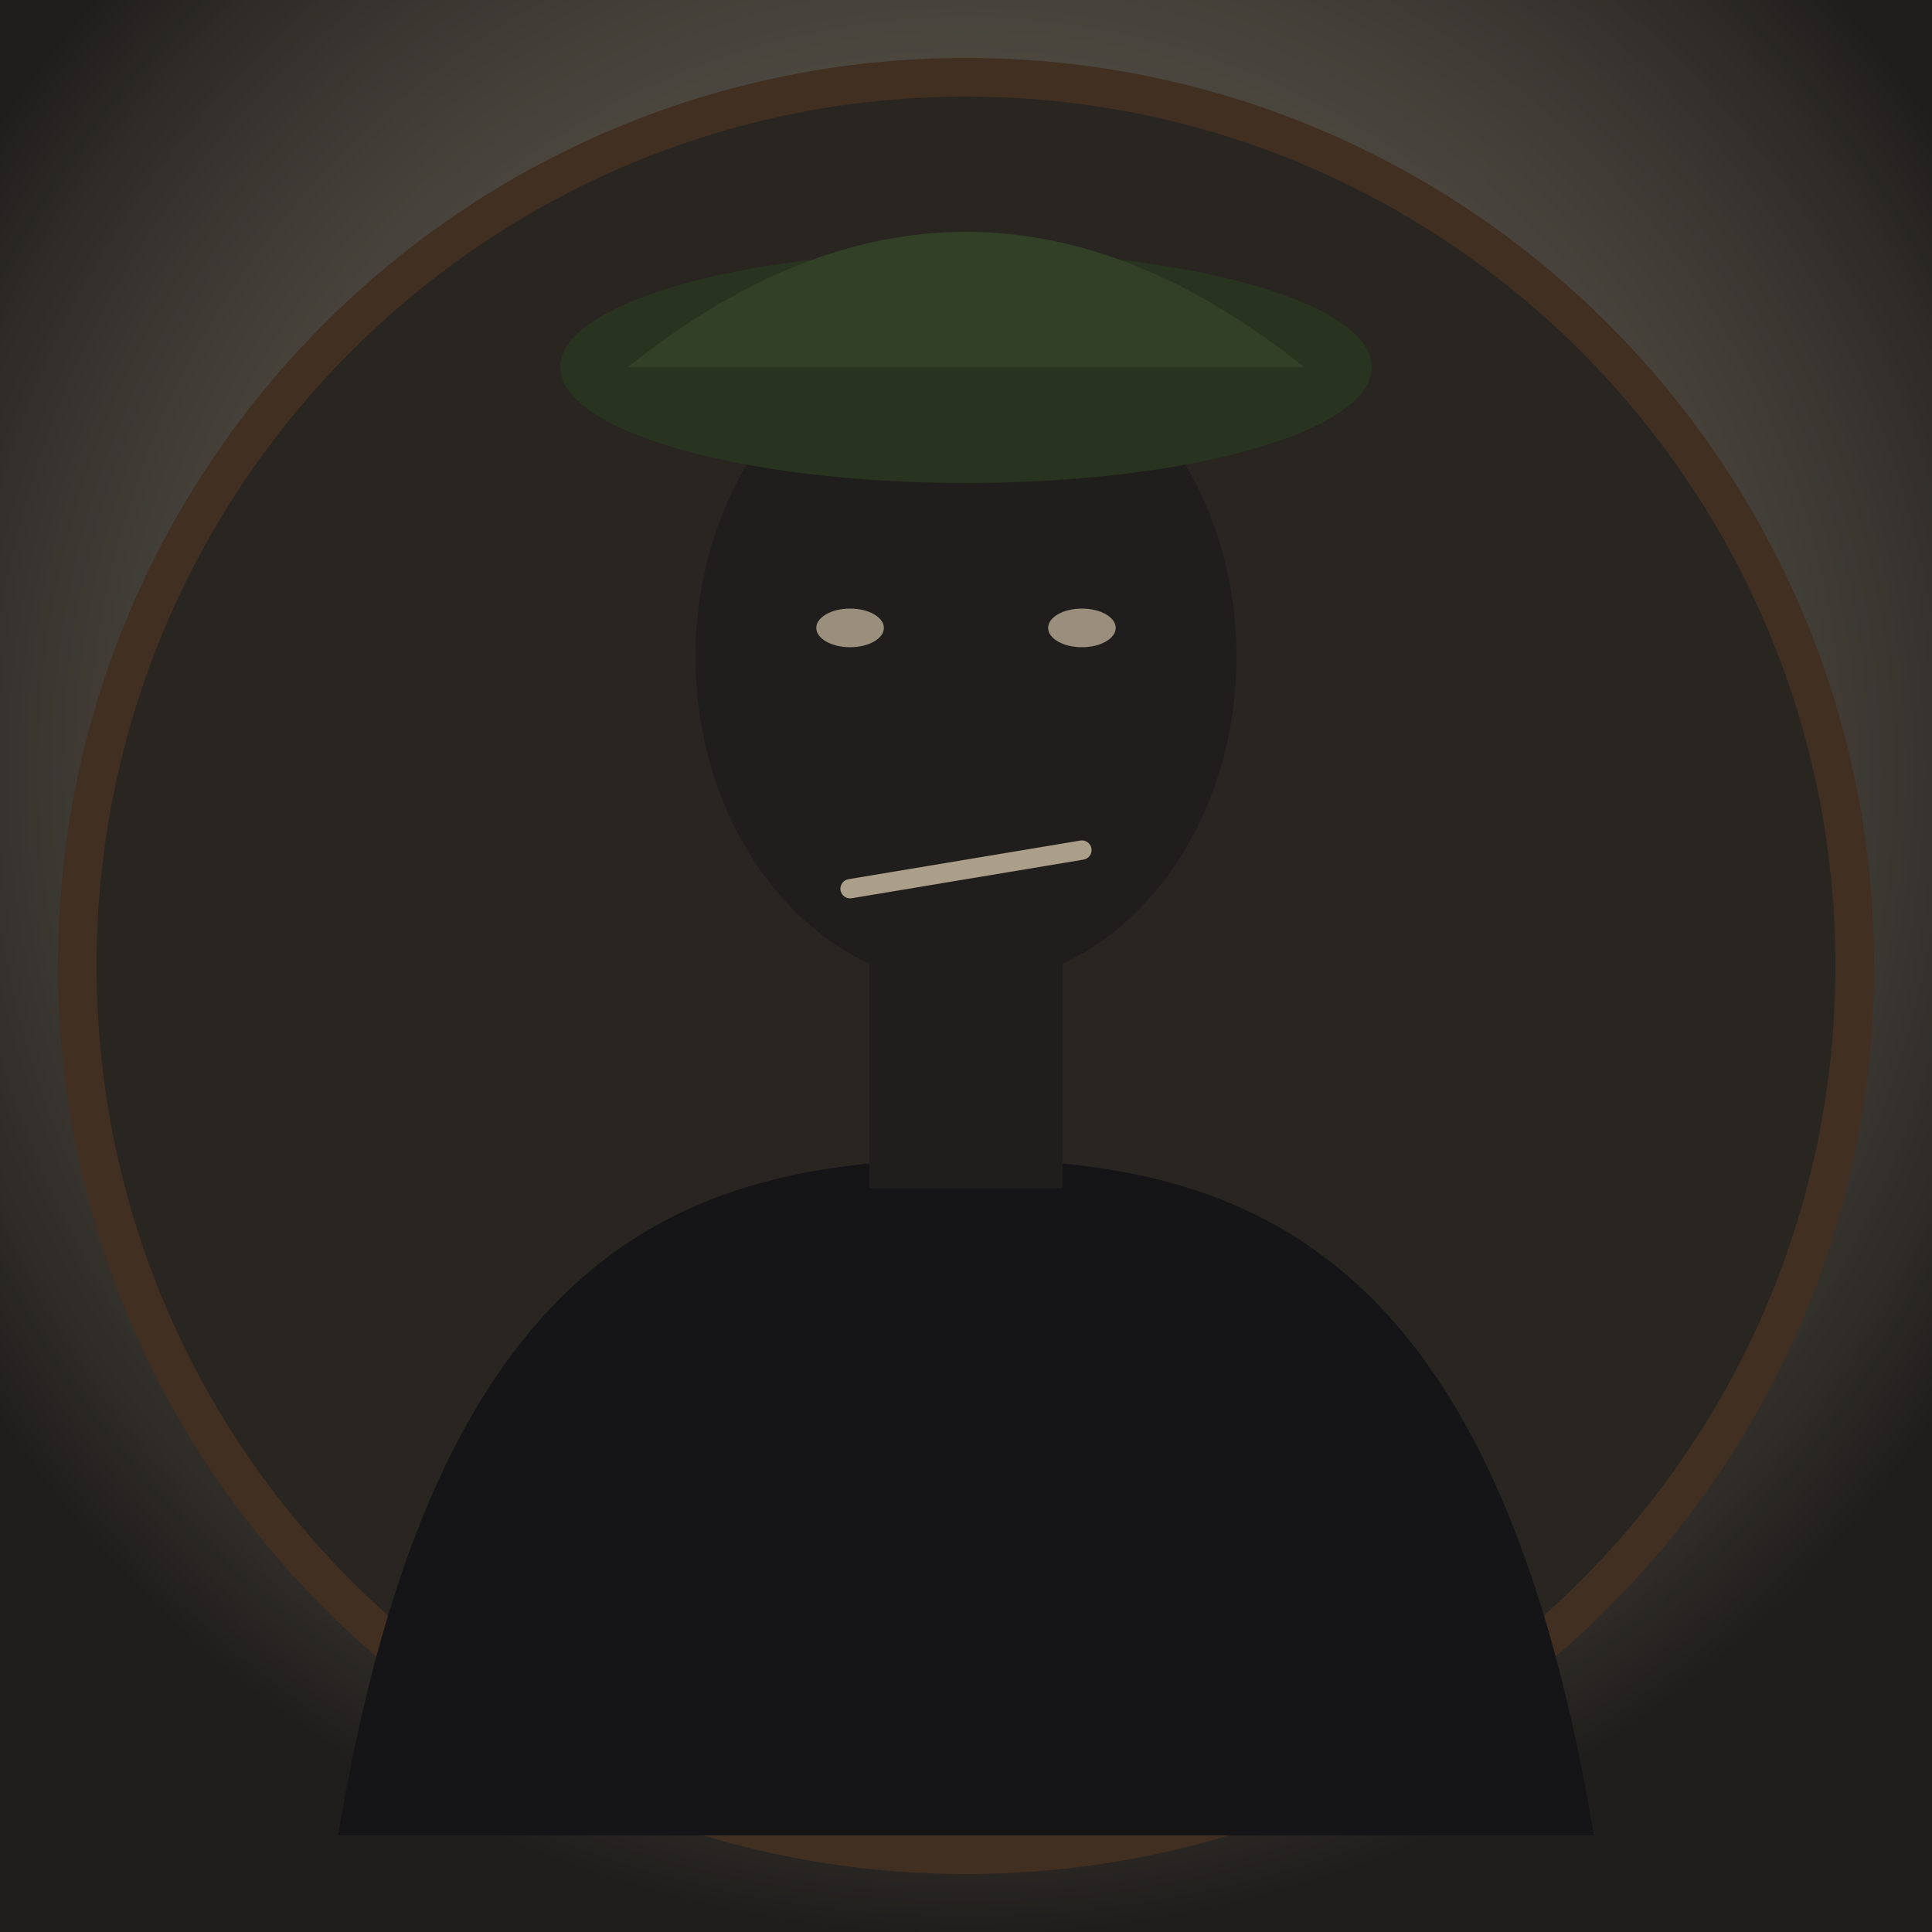
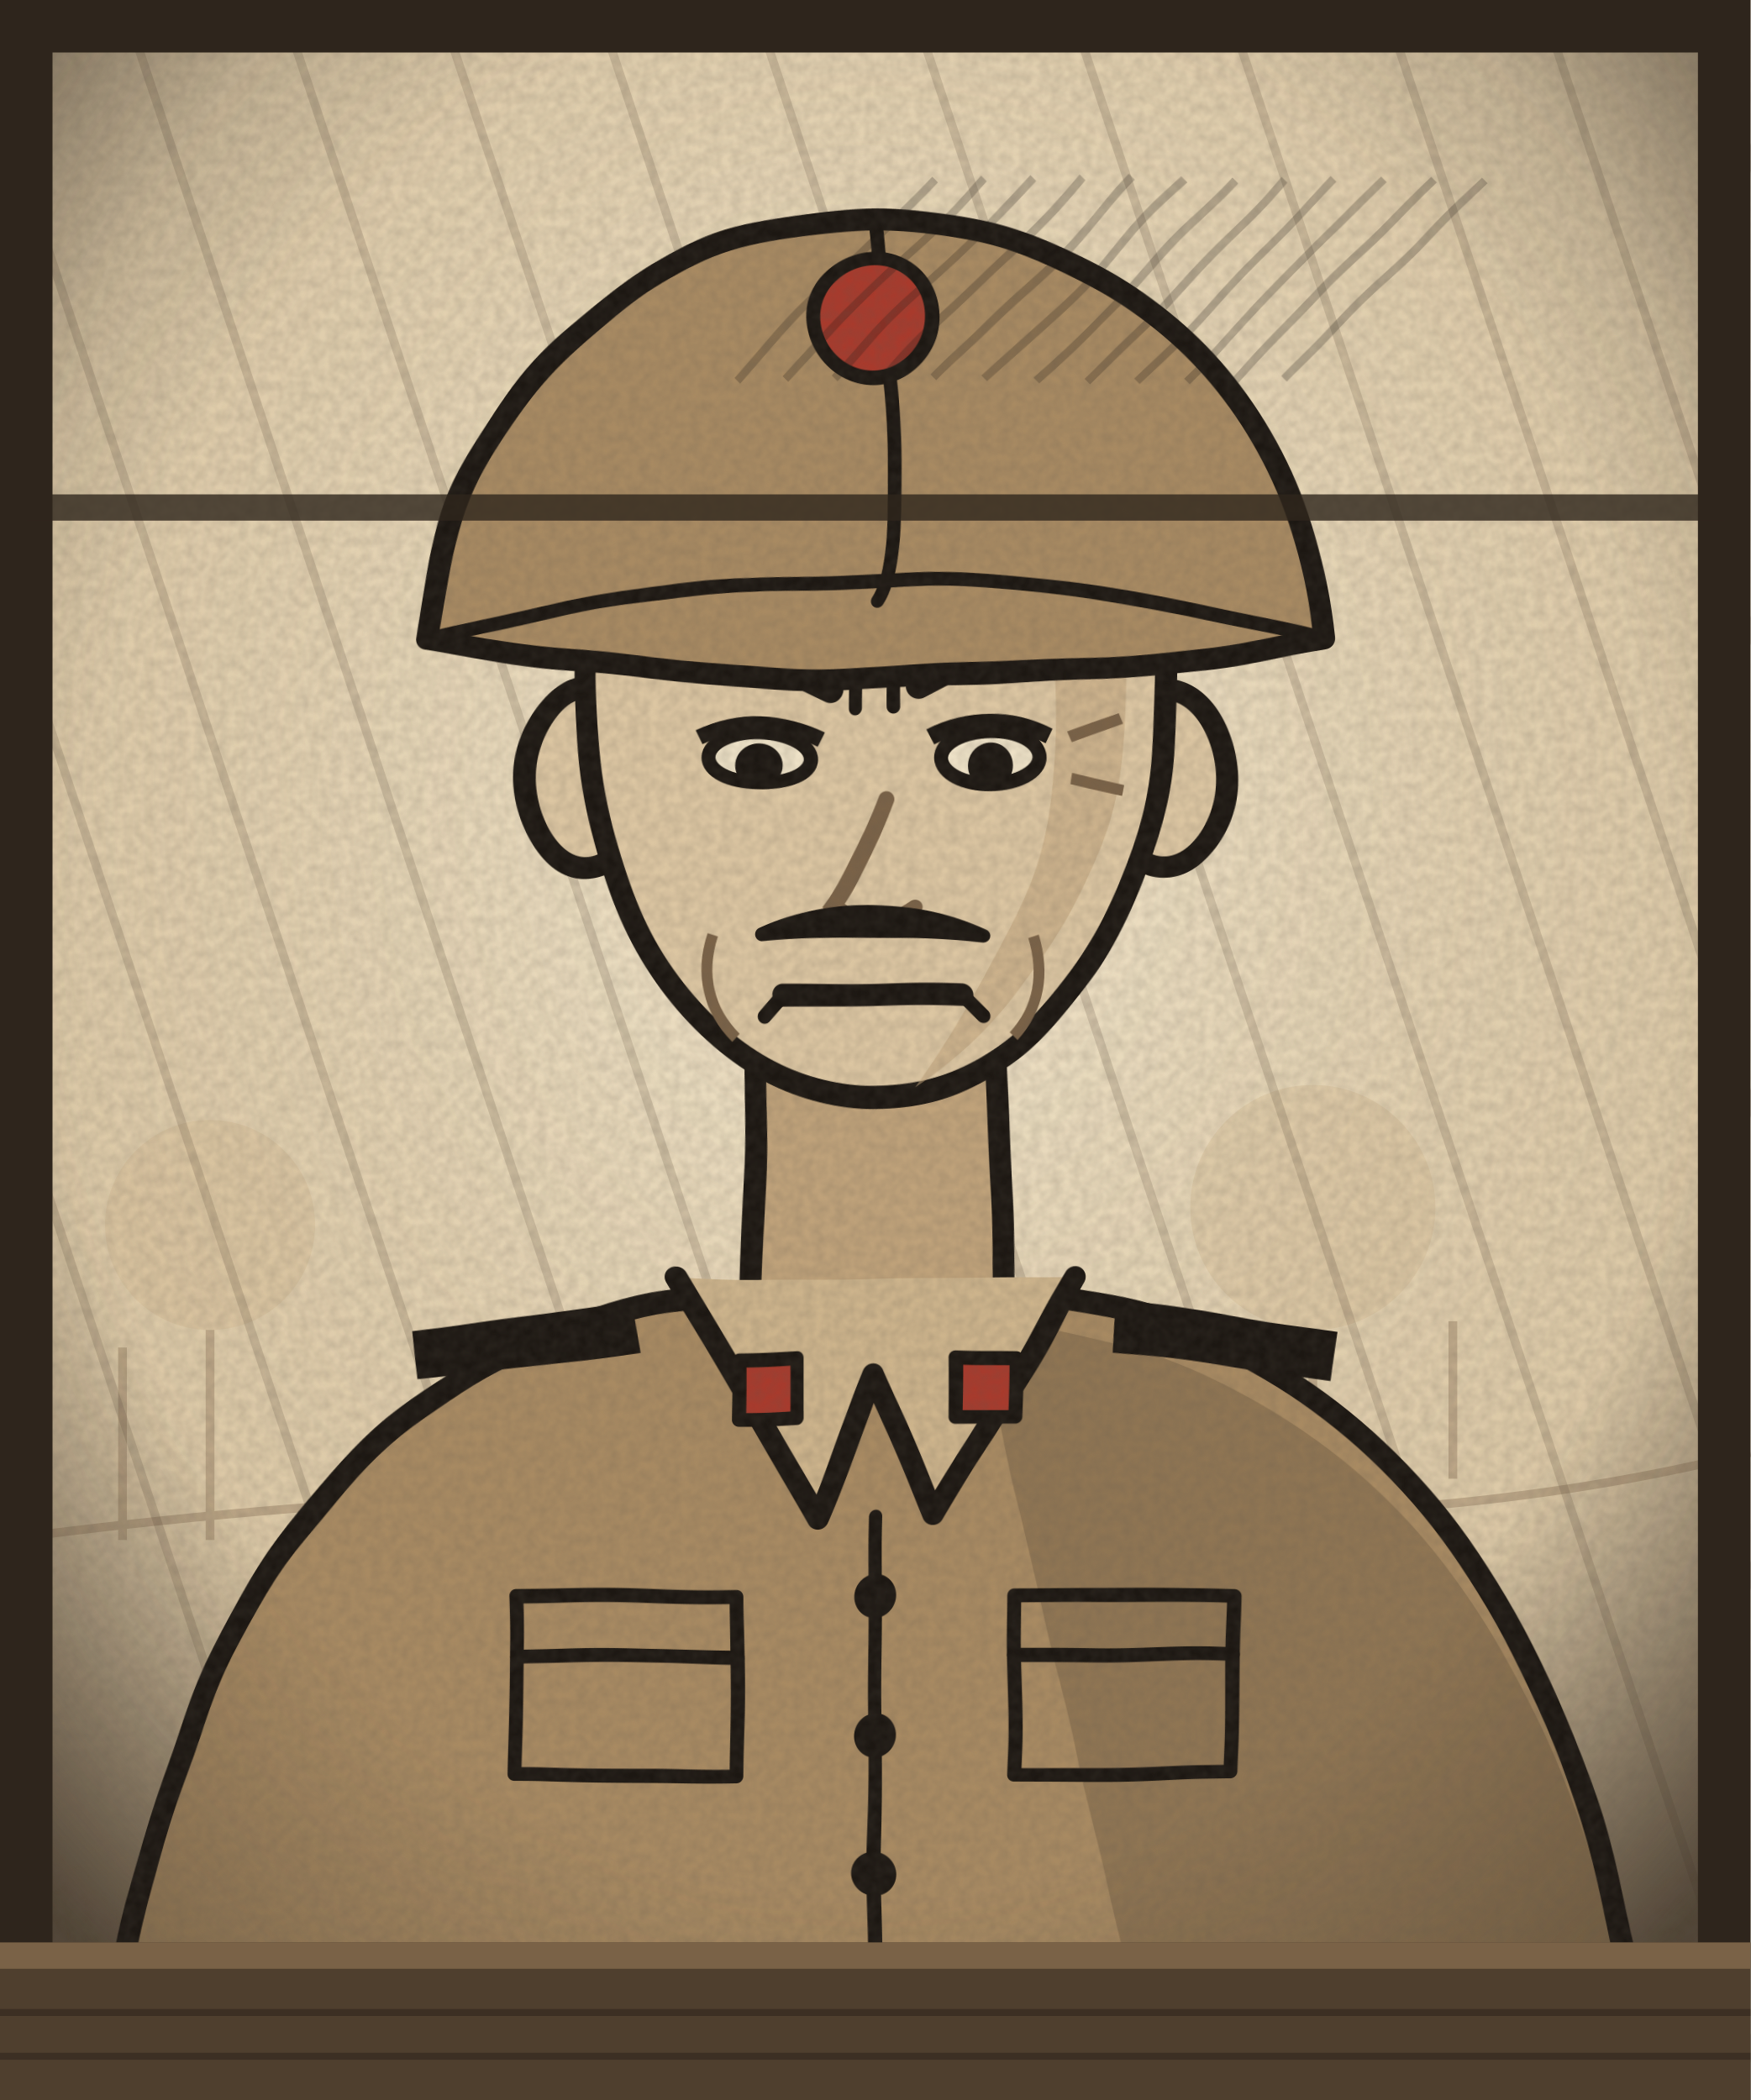
- <svg xmlns="http://www.w3.org/2000/svg" viewBox="0 0 200 200" width="100%" height="100%">
+ <svg xmlns="http://www.w3.org/2000/svg" viewBox="0 0 200 240" width="200" height="240">
  <defs>
-     <radialGradient id="frost" cx="50%" cy="40%" r="60%">
-       <stop offset="0%" stop-color="#E8D8BA" stop-opacity="0.3" />
-       <stop offset="100%" stop-color="#242220" stop-opacity="0.9" />
+     <radialGradient id="kinh" cx="50%" cy="38%" r="70%">
+       <stop offset="0%" stop-color="#f6ecd4" stop-opacity="0.9" />
+       <stop offset="70%" stop-color="#cdb48c" stop-opacity="0.55" />
+       <stop offset="100%" stop-color="#4f3f2e" stop-opacity="0.85" />
    </radialGradient>
-     <filter id="blurFilter">
-       <feGaussianBlur stdDeviation="1.5" />
+     <filter id="hat" x="0" y="0" width="100%" height="100%">
+       <feTurbulence type="fractalNoise" baseFrequency="0.85" numOctaves="2" seed="109" />
+       <feColorMatrix values="0 0 0 0 0.11  0 0 0 0 0.09  0 0 0 0 0.07  0 0 0 0.55 -0.12" />
+       <feComposite in2="SourceGraphic" operator="in" />
    </filter>
+     <filter id="net" x="-5%" y="-5%" width="110%" height="110%">
+       <feTurbulence type="fractalNoise" baseFrequency="0.04" numOctaves="2" seed="3" result="n" />
+       <feDisplacementMap in="SourceGraphic" in2="n" scale="1.6" />
+     </filter>
+     <radialGradient id="toi" cx="50%" cy="45%" r="75%">
+       <stop offset="60%" stop-color="#1c1712" stop-opacity="0" />
+       <stop offset="100%" stop-color="#1c1712" stop-opacity="0.45" />
+     </radialGradient>
  </defs>
-   <rect width="200" height="200" fill="#1F1E1D" />
-   <rect width="200" height="200" fill="url(#frost)" />
-   <circle cx="100" cy="100" r="92" fill="#2E2B27" stroke="#4A3525" stroke-width="4" />
-   <path d="M35,190 C45,130 70,120 100,120 C130,120 155,130 165,190 Z" fill="#18181B" />
-   <rect x="90" y="95" width="20" height="28" fill="#242220" />
-   <ellipse cx="100" cy="68" rx="28" ry="34" fill="#242220" />
-   <ellipse cx="88" cy="65" rx="3.5" ry="2" fill="#E8D8BA" opacity="0.7" />
-   <ellipse cx="112" cy="65" rx="3.5" ry="2" fill="#E8D8BA" opacity="0.7" />
-   <path d="M88,92 L112,88" stroke="#E8D8BA" stroke-width="2" fill="none" opacity="0.8" stroke-linecap="round" />
-   <ellipse cx="100" cy="38" rx="42" ry="12" fill="#2D3B23" />
-   <path d="M65,38 Q100,10 135,38 Z" fill="#38492C" />
-   <rect width="200" height="200" fill="black" opacity="0.12" style="mix-blend-mode: multiply;" />
+   <rect width="200" height="240" fill="#efe3c8" />
+   <rect width="200" height="240" fill="url(#kinh)" />
+   <g opacity="0.35" stroke="#7a6247" stroke-width="1">
+     <path d="M0 176 Q60 168 110 172 T200 166" fill="none" />
+     <path d="M14 176 v-22 M24 176 v-30 M150 170 v-26 M166 169 v-18" />
+     <circle cx="24" cy="140" r="12" fill="#cdb48c" stroke="none" />
+     <circle cx="150" cy="138" r="14" fill="#cdb48c" stroke="none" />
+   </g>
+   <g stroke="#4f3f2e" stroke-width="1" opacity="0.18">
+     <line x1="-40" y1="0" x2="40" y2="240" />
+     <line x1="-22" y1="0" x2="58" y2="240" />
+     <line x1="-4" y1="0" x2="76" y2="240" />
+     <line x1="14" y1="0" x2="94" y2="240" />
+     <line x1="32" y1="0" x2="112" y2="240" />
+     <line x1="50" y1="0" x2="130" y2="240" />
+     <line x1="68" y1="0" x2="148" y2="240" />
+     <line x1="86" y1="0" x2="166" y2="240" />
+     <line x1="104" y1="0" x2="184" y2="240" />
+     <line x1="122" y1="0" x2="202" y2="240" />
+     <line x1="140" y1="0" x2="220" y2="240" />
+     <line x1="158" y1="0" x2="238" y2="240" />
+     <line x1="176" y1="0" x2="256" y2="240" />
+     <line x1="194" y1="0" x2="274" y2="240" />
+     <line x1="212" y1="0" x2="292" y2="240" />
+     <line x1="230" y1="0" x2="310" y2="240" />
+   </g>
+   <g filter="url(#net)">
+     <g transform="translate(0 6) translate(100 222) scale(1.14) translate(-100 -222)">
+       <path d="M88 124 L87 156 L113 156 L112 124 Z" fill="#bfa27a" stroke="#1c1712" stroke-width="2.2" stroke-linejoin="round" stroke-linecap="round" />
+       <path d="M22 240 C26 182 52 156 82 152           L118 152 C148 156 174 182 178 240 Z" fill="#a88a62" stroke="#1c1712" stroke-width="2.2" stroke-linejoin="round" stroke-linecap="round" />
+       <path d="M110 154 C148 158 172 184 178 240 L130 240 Z" fill="#1c1712" opacity="0.18" />
+       <path d="M80 150 L94 174 L100 160 L106 174 L120 150" fill="#cdb48c" stroke="#1c1712" stroke-width="2.2" stroke-linejoin="round" stroke-linecap="round" />
+       <path d="M54 158 l22 -3 M146 158 l-22 -3" stroke="#1c1712" stroke-width="5" />
+       <rect x="86" y="158" width="6" height="6" fill="#a83a2c" stroke="#1c1712" stroke-width="1.4" stroke-linejoin="round" stroke-linecap="round" />
+       <rect x="108" y="158" width="6" height="6" fill="#a83a2c" stroke="#1c1712" stroke-width="1.4" stroke-linejoin="round" stroke-linecap="round" />
+       <rect x="64" y="182" width="22" height="18" fill="none" stroke="#1c1712" stroke-width="1.4" stroke-linejoin="round" stroke-linecap="round" />
+       <path d="M64 188 H86" stroke="#1c1712" stroke-width="1.4" stroke-linejoin="round" stroke-linecap="round" />
+       <rect x="114" y="182" width="22" height="18" fill="none" stroke="#1c1712" stroke-width="1.4" stroke-linejoin="round" stroke-linecap="round" />
+       <path d="M114 188 H136" stroke="#1c1712" stroke-width="1.4" stroke-linejoin="round" stroke-linecap="round" />
+       <line x1="100" y1="174" x2="100" y2="240" stroke="#1c1712" stroke-width="1.4" stroke-linejoin="round" stroke-linecap="round" />
+       <circle cx="100" cy="182" r="2.2" fill="#1c1712" />
+       <circle cx="100" cy="196" r="2.2" fill="#1c1712" />
+       <circle cx="100" cy="210" r="2.2" fill="#1c1712" />
+       <circle cx="100" cy="224" r="2.2" fill="#1c1712" />
+       <g transform="rotate(0 100 136)">
+         <ellipse cx="71" cy="100" rx="6" ry="9" fill="#dcc6a2" stroke="#1c1712" stroke-width="2.2" stroke-linejoin="round" stroke-linecap="round" />
+         <ellipse cx="129" cy="100" rx="6" ry="9" fill="#dcc6a2" stroke="#1c1712" stroke-width="2.2" stroke-linejoin="round" stroke-linecap="round" />
+         <path d="M71 90 C71 56 129 56 129 90 C129 117.6 114.5 132 100 132 C85.5 132 71 117.6 71 90 Z" fill="#dcc6a2" stroke="#1c1712" stroke-width="2.2" stroke-linejoin="round" stroke-linecap="round" />
+         <path d="M110.15 66 C131 70 131 114 104 131 C120.3 110.4 123.2 86 110.15 66 Z" fill="#bfa27a" opacity="0.55" />
+         <path d="M81.4 84 L95.4 91" fill="none" stroke="#1c1712" stroke-width="2.6" stroke-linecap="round" />
+         <path d="M104.6 91 L118.6 84" fill="none" stroke="#1c1712" stroke-width="2.6" stroke-linecap="round" />
+         <path d="M98 88 v5 M102 88 v5" stroke="#1c1712" stroke-width="1.4" stroke-linejoin="round" stroke-linecap="round" />
+         <ellipse cx="88.4" cy="98" rx="5" ry="2.64" fill="#efe3c8" stroke="#1c1712" stroke-width="1.4" stroke-linejoin="round" stroke-linecap="round" />
+         <circle cx="88.4" cy="98.8" r="2.3" fill="#1c1712" />
+         <path d="M82.4 95.96 Q88.4 92.96 94.4 95.96" fill="none" stroke="#1c1712" stroke-width="1.6" />
+         <ellipse cx="111.6" cy="98" rx="5" ry="2.64" fill="#efe3c8" stroke="#1c1712" stroke-width="1.4" stroke-linejoin="round" stroke-linecap="round" />
+         <circle cx="111.6" cy="98.8" r="2.3" fill="#1c1712" />
+         <path d="M105.6 95.96 Q111.6 92.96 117.6 95.96" fill="none" stroke="#1c1712" stroke-width="1.6" />
+         <path d="M101 102 q-3 8 -5 11 q4 3 8 0" fill="none" stroke="#7a6247" stroke-width="1.6" stroke-linecap="round" />
+         <path d="M91 122 L109 122" stroke="#1c1712" stroke-width="2.2" stroke-linejoin="round" stroke-linecap="round" />
+         <path d="M91 122 l-2 2 M109 122 l2 2" stroke="#1c1712" stroke-width="1.4" stroke-linejoin="round" stroke-linecap="round" />
+         <path d="M89 116 Q100 111 111 116 Q100 115 89 116 Z" fill="#1c1712" stroke="#1c1712" stroke-width="1.4" stroke-linejoin="round" stroke-linecap="round" />
+         <path d="M92 78 q8 -2 16 0 M84 116 q-2 6 2 10 M116 116 q2 6 -2 10 M119.6 96 l5 -2 M119.6 100 l5 1" fill="none" stroke="#7a6247" stroke-width="1.1" />
+         <path d="M55 86 C61 30 139 30 145 86 Q100 94 55 86 Z" fill="#a88a62" stroke="#1c1712" stroke-width="2.2" stroke-linejoin="round" stroke-linecap="round" />
+         <path d="M55 86 Q100 74 145 86" fill="none" stroke="#1c1712" stroke-width="1.4" stroke-linejoin="round" stroke-linecap="round" />
+         <path d="M100 44 Q104 76 100 82" fill="none" stroke="#1c1712" stroke-width="1.4" stroke-linejoin="round" stroke-linecap="round" />
+         <circle cx="100" cy="54" r="6" fill="#a83a2c" stroke="#1c1712" stroke-width="1.4" stroke-linejoin="round" stroke-linecap="round" />
+         <g stroke="#1c1712" stroke-width="0.8" opacity="0.25">
+           <line x1="86" y1="60" x2="106" y2="40" />
+           <line x1="91" y1="60" x2="111" y2="40" />
+           <line x1="96" y1="60" x2="116" y2="40" />
+           <line x1="101" y1="60" x2="121" y2="40" />
+           <line x1="106" y1="60" x2="126" y2="40" />
+           <line x1="111" y1="60" x2="131" y2="40" />
+           <line x1="116" y1="60" x2="136" y2="40" />
+           <line x1="121" y1="60" x2="141" y2="40" />
+           <line x1="126" y1="60" x2="146" y2="40" />
+           <line x1="131" y1="60" x2="151" y2="40" />
+           <line x1="136" y1="60" x2="156" y2="40" />
+           <line x1="141" y1="60" x2="161" y2="40" />
+         </g>
+       </g>
+     </g>
+   </g>
+   <rect width="200" height="240" fill="url(#toi)" />
+   <rect width="200" height="240" fill="#000" filter="url(#hat)" opacity="0.5" />
+   <rect x="3" y="3" width="194" height="234" fill="none" stroke="#2e251c" stroke-width="6" />
+   <line x1="3" y1="58" x2="197" y2="58" stroke="#2e251c" stroke-width="3" opacity="0.8" />
+   <rect x="0" y="222" width="200" height="18" fill="#4f3f2e" />
+   <rect x="0" y="222" width="200" height="3" fill="#7a6247" />
+   <path d="M0 230 H200 M0 235 H200" stroke="#2e251c" stroke-width="0.8" opacity="0.6" />
</svg>
